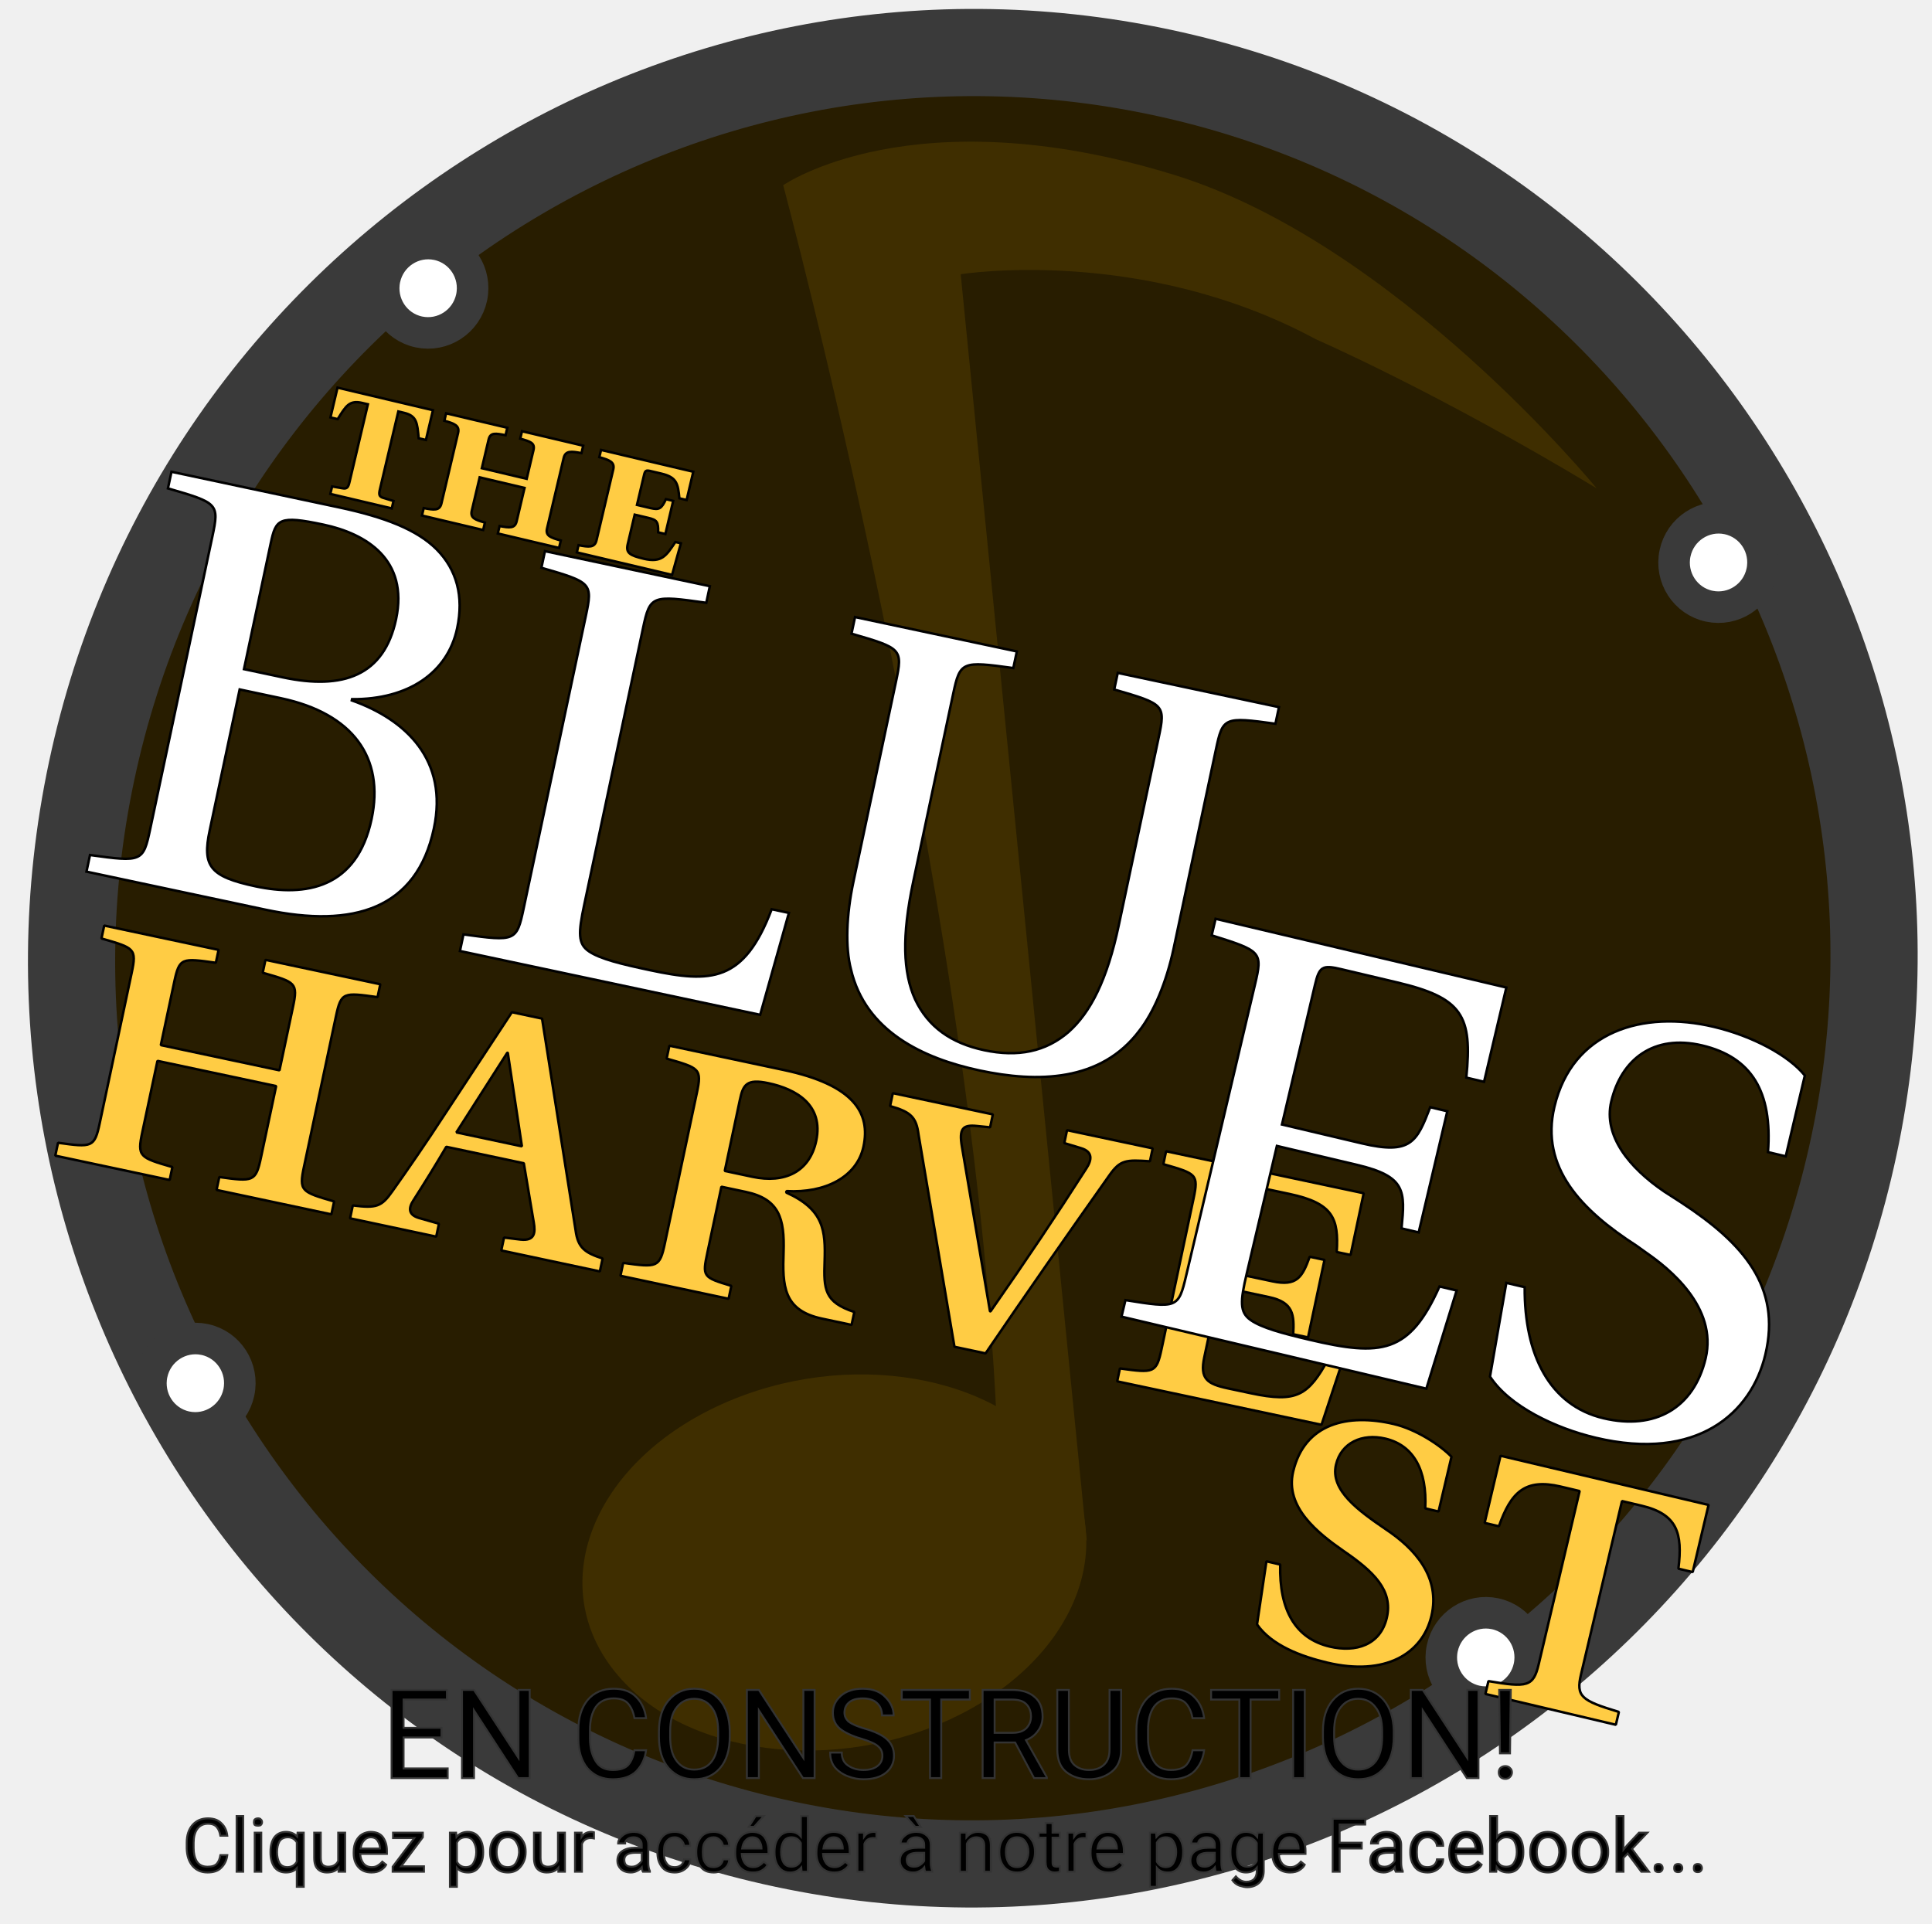
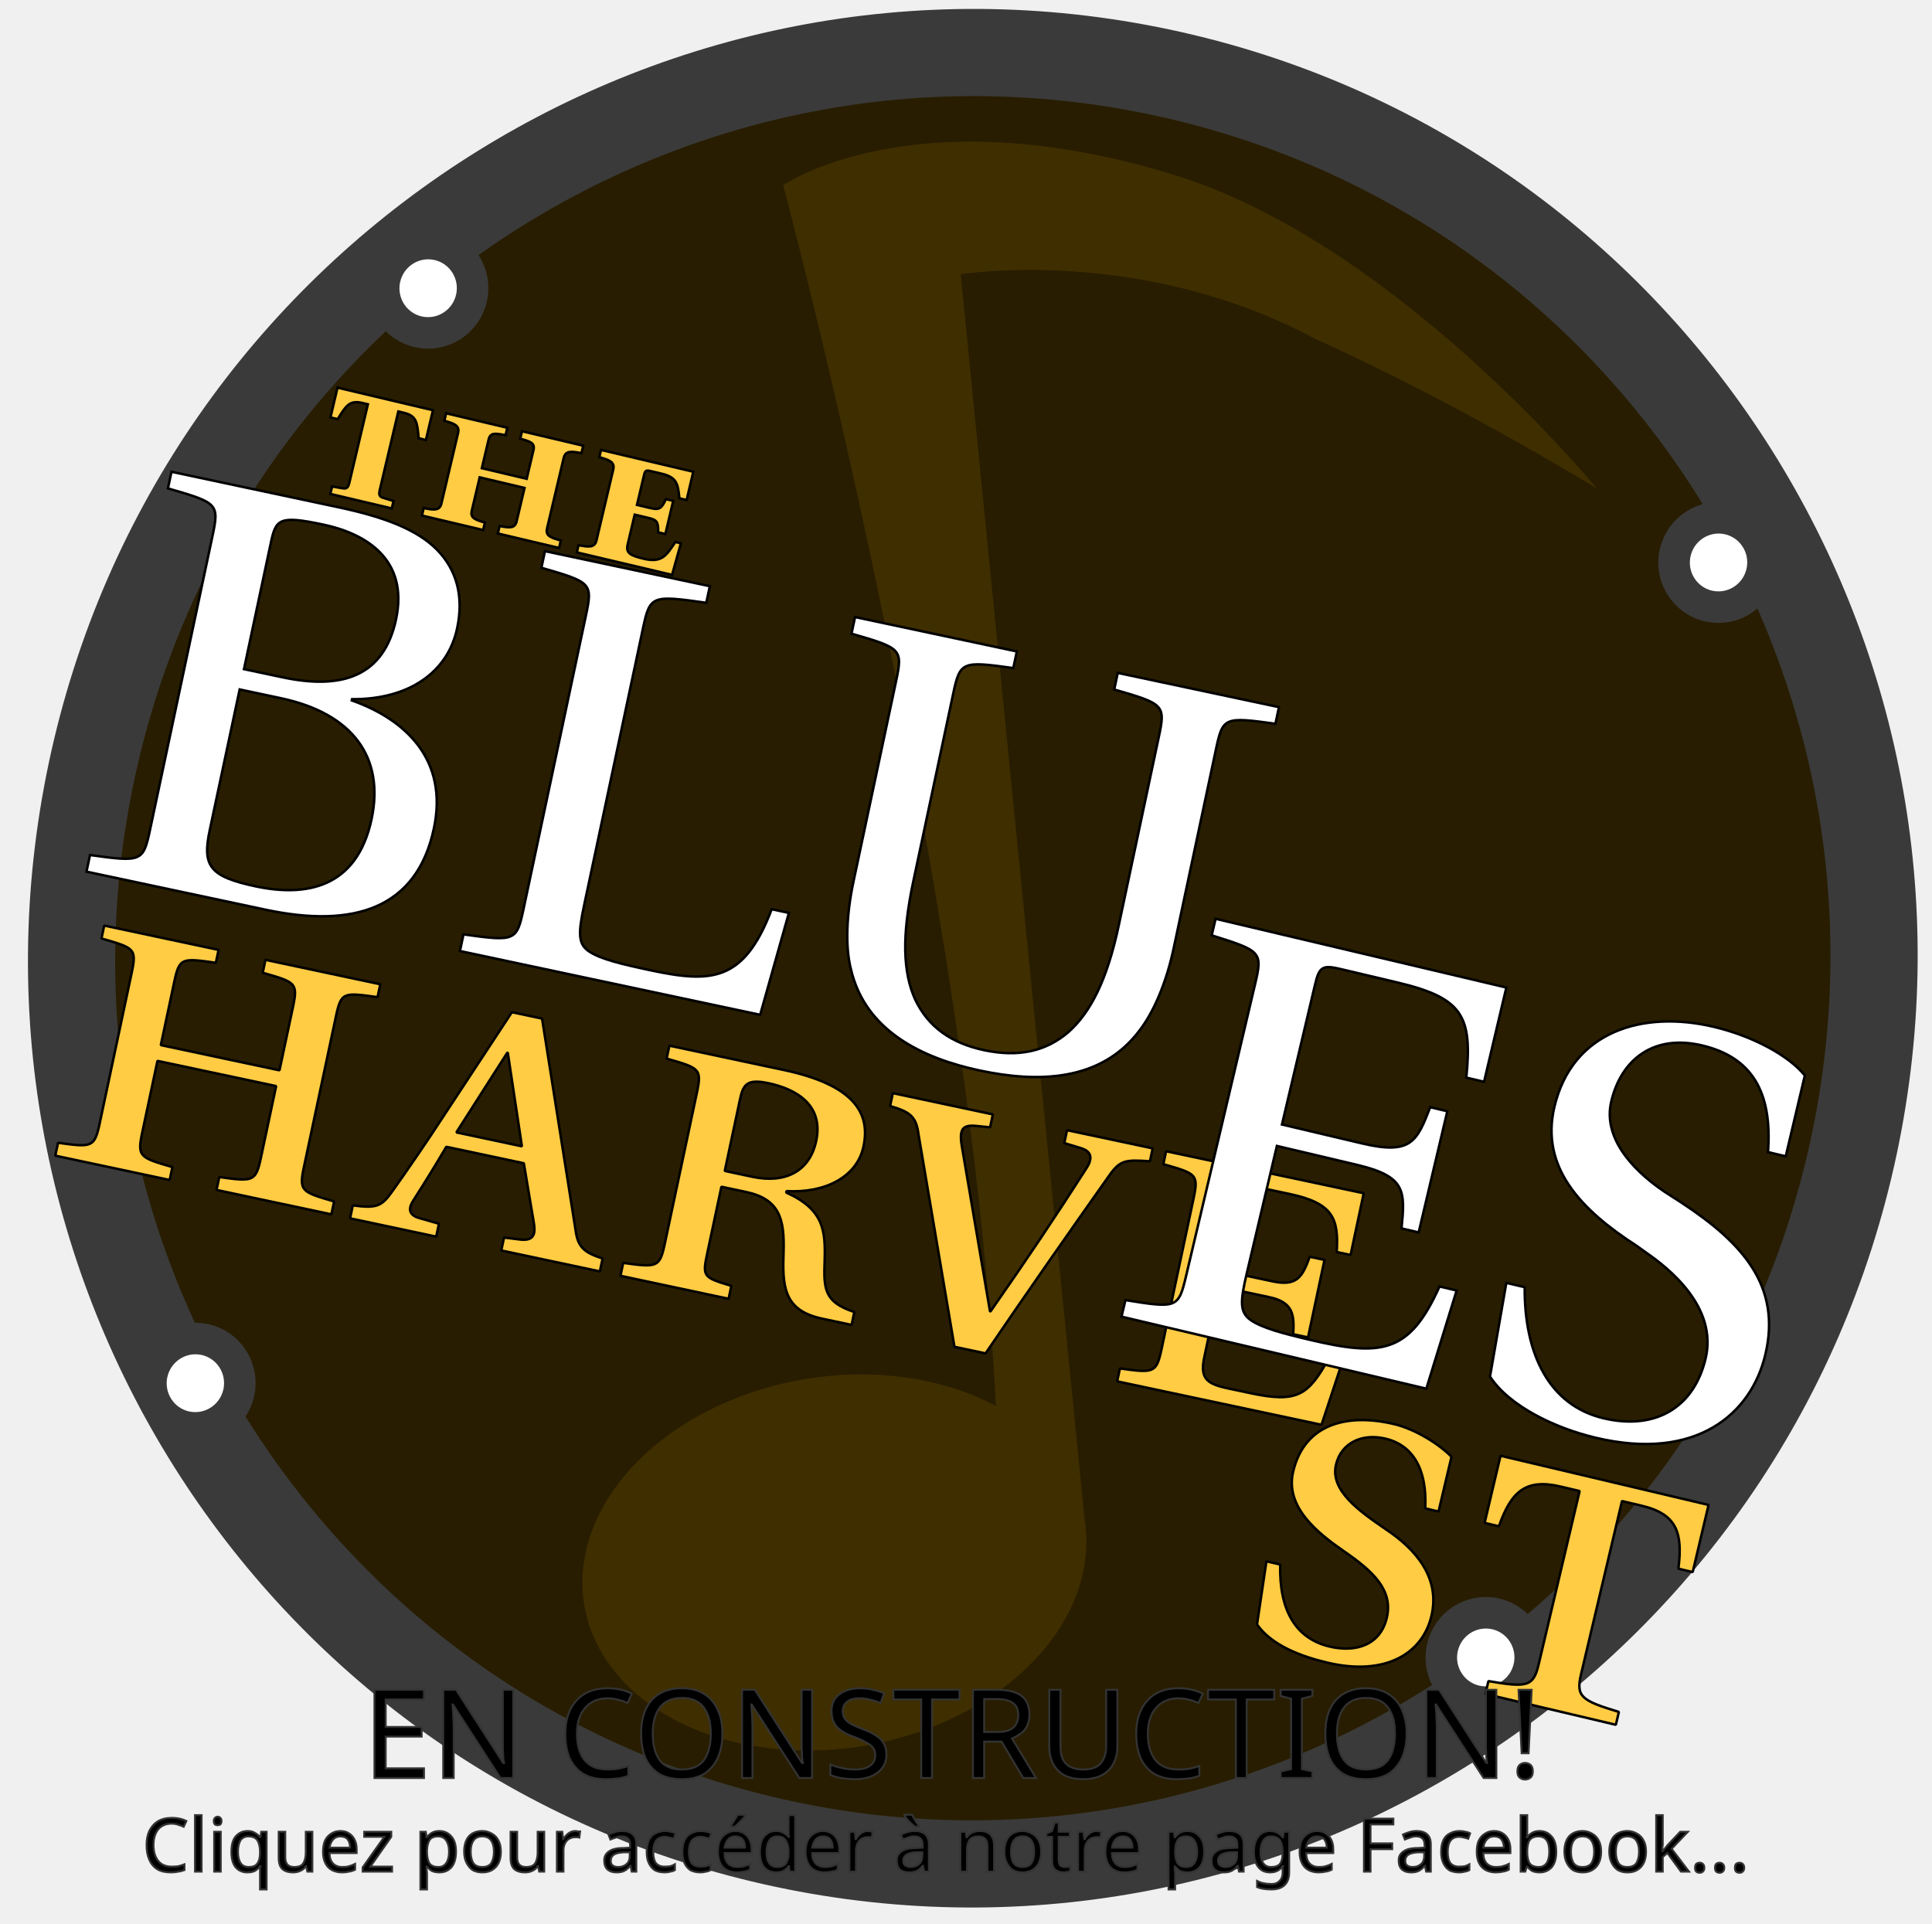
<svg xmlns="http://www.w3.org/2000/svg" xmlns:xlink="http://www.w3.org/1999/xlink" width="78.017mm" height="77.681mm" viewBox="0 0 78.017 77.681" version="1.2" id="svg1149">
  <defs id="defs1146">
    <linearGradient id="linearGradient951">
      <stop style="stop-color:#101010;stop-opacity:1;" offset="0" id="stop947" />
      <stop style="stop-color:#ffffff;stop-opacity:0;" offset="1" id="stop949" />
    </linearGradient>
    <linearGradient xlink:href="#linearGradient951" id="linearGradient953" x1="130.402" y1="118.51" x2="193.326" y2="118.51" gradientUnits="userSpaceOnUse" gradientTransform="translate(-5.035337,1.410246)" />
    <linearGradient xlink:href="#linearGradient951" id="linearGradient1024" gradientUnits="userSpaceOnUse" gradientTransform="translate(-4.198577,-1.097063)" x1="130.402" y1="118.51" x2="193.326" y2="118.51" />
    <linearGradient xlink:href="#linearGradient951" id="linearGradient1028" gradientUnits="userSpaceOnUse" gradientTransform="translate(4.589154,-27.77149)" x1="130.402" y1="118.51" x2="193.326" y2="118.51" />
  </defs>
  <g id="layer1" transform="translate(-77.68631,-75.58295)">
    <g id="g1220" transform="translate(-56.73287,1.61364)">
      <g id="g1234" transform="translate(12.74393,3.106881)">
        <g id="g1220-5" transform="rotate(12) translate(19,-36)">
          <g id="g2929">
            <g id="g4356">
              <rect style="fill-opacity:1;stroke:none;stroke-width:1.103;fill:none" id="rect4244" width="78.017" height="77.681" x="121.675" y="70.862" />
              <ellipse style="fill:#281d00;fill-opacity:1;stroke:#3a3a3a;stroke-width:3.521;stroke-miterlimit:4;stroke-dasharray:none;stroke-opacity:1" id="path32845" cx="161.221" cy="109.703" rx="36.378" ry="36.58" />
              <ellipse style="fill:#ffffff;fill-opacity:1;stroke:#3a3a3a;stroke-width:1.274;stroke-miterlimit:4;stroke-dasharray:none;stroke-opacity:1" id="path32845-7-5" cx="134.081" cy="133.019" rx="1.795" ry="1.805" />
              <ellipse style="fill:#ffffff;fill-opacity:1;stroke:#3a3a3a;stroke-width:1.274;stroke-miterlimit:4;stroke-dasharray:none;stroke-opacity:1" id="path32845-7-5-6" cx="134.081" cy="87.808" rx="1.795" ry="1.805" />
              <ellipse style="fill:#ffffff;fill-opacity:1;stroke:#3a3a3a;stroke-width:1.274;stroke-miterlimit:4;stroke-dasharray:none;stroke-opacity:1" id="path32845-7-5-6-9" cx="187.353" cy="87.808" rx="1.795" ry="1.805" />
              <ellipse style="fill:#ffffff;fill-opacity:1;stroke:#3a3a3a;stroke-width:1.274;stroke-miterlimit:4;stroke-dasharray:none;stroke-opacity:1" id="path32845-7-5-6-9-9" cx="187.353" cy="133.019" rx="1.795" ry="1.805" />
              <ellipse style="fill:#3f2e00;fill-opacity:1;stroke:none;stroke-width:0.681;stroke-opacity:1" id="path30397-2" cx="10.223" cy="207.596" rx="9.983" ry="7.841" transform="matrix(0.8070838,-0.5904369,0.7349644,0.6781057,0,0)" />
              <path style="fill:#3f2e00;fill-opacity:1;stroke:none;stroke-width:0.611px;stroke-linecap:butt;stroke-linejoin:miter;stroke-opacity:1" d="m 166.032,127.723 c -5.411,-20.701 -18.792,-46.965 -18.792,-46.965 0,0 4.364,-4.66 15.305,-3.696 9.37,0.825 19.368,8.838 19.368,8.838 -7.116,-2.466 -12.333,-3.528 -12.333,-3.528 -7.693,-2.258 -14.581,0.412 -14.581,0.412 l 15.613,48.978" id="scythe" />
            </g>
            <g transform="translate(-1,-2) rotate(1.3)">
              <g aria-label="the" id="text16840-2-9" style="font-weight:bold;font-size:8.819px;line-height:1.25;font-family:erewhon;-inkscape-font-specification:'erewhon, Bold';font-variant-caps:all-small-caps;fill:#ffcc44;stroke:url(#linearGradient1028);stroke-width:0.2">
                <path d="m 134.445,92.705 h 0.3 c 0.203,-0.6 0.282,-0.864 0.82,-0.864 h 0.229 v 3.228 c 0,0.212 -0.026,0.3 -0.22,0.309 l -0.423,0.026 v 0.309 h 2.549 v -0.309 l -0.423,-0.026 c -0.194,-0.009 -0.22,-0.097 -0.22,-0.309 v -3.228 h 0.229 c 0.538,0 0.617,0.265 0.82,0.864 h 0.3 v -1.235 h -3.96 z" id="path1407" style="stroke:#000000;fill:#ffcc44;fill-opacity:1;stroke-opacity:1;stroke-width:0.1;stroke-dasharray:none" />
                <path d="m 138.952,95.712 h 2.54 v -0.309 c -0.415,-0.018 -0.626,-0.044 -0.626,-0.344 v -1.385 h 1.861 v 1.385 c 0,0.3 -0.212,0.326 -0.626,0.344 v 0.309 h 2.54 v -0.309 c -0.415,-0.018 -0.653,-0.035 -0.653,-0.344 v -2.928 c 0,-0.309 0.238,-0.335 0.653,-0.353 v -0.309 h -2.54 v 0.309 c 0.415,0.018 0.626,0.026 0.626,0.326 v 1.191 h -1.861 v -1.191 c 0,-0.3 0.212,-0.309 0.626,-0.326 v -0.309 h -2.54 v 0.309 c 0.415,0.018 0.653,0.044 0.653,0.353 v 2.928 c 0,0.309 -0.238,0.326 -0.653,0.344 z" id="path1409" style="stroke:#000000;fill:#ffcc44;fill-opacity:1;stroke-opacity:1;stroke-width:0.1;stroke-dasharray:none" />
                <path d="m 145.382,95.721 h 3.951 l 0.053,-1.323 h -0.229 c -0.229,0.617 -0.335,0.952 -1.085,0.952 -0.582,0 -0.767,-0.062 -0.767,-0.423 v -1.226 h 0.556 c 0.362,0 0.441,0.053 0.529,0.476 h 0.3 V 92.802 H 148.389 c -0.088,0.423 -0.168,0.494 -0.529,0.494 h -0.556 v -1.244 c 0,-0.168 0.026,-0.212 0.203,-0.212 h 0.467 c 0.626,0 0.741,0.229 0.935,0.803 h 0.3 v -1.173 h -3.828 v 0.3 c 0.415,0.018 0.661,0.044 0.661,0.353 v 2.946 c 0,0.309 -0.247,0.335 -0.661,0.353 z" id="path1411" style="stroke:#000000;fill:#ffcc44;fill-opacity:1;stroke-opacity:1;stroke-width:0.1;stroke-dasharray:none" />
              </g>
            </g>
            <g aria-label="harvest" id="text16840-2" style="font-size:19.756px;line-height:1.25;font-family:erewhon;-inkscape-font-specification:'erewhon, Normal';font-variant-caps:all-small-caps;fill:#ffcc44;stroke:url(#linearGradient953);stroke-width:0.2" transform="translate(1.405527,0.3125027)">
              <path d="m 125.232,124.894 h 4.722 v -0.533 c -1.383,-0.099 -1.482,-0.119 -1.482,-1.126 v -2.944 h 4.899 v 2.944 c 0,1.008 -0.099,1.027 -1.482,1.126 v 0.533 h 4.741 v -0.533 c -1.383,-0.099 -1.482,-0.119 -1.482,-1.126 v -6.203 c 0,-1.008 0.099,-1.008 1.482,-1.106 v -0.533 h -4.741 v 0.533 c 1.383,0.099 1.482,0.099 1.482,1.106 v 2.608 h -4.899 v -2.608 c 0,-1.008 0.099,-1.008 1.482,-1.106 v -0.533 h -4.722 v 0.533 c 1.383,0.099 1.482,0.099 1.482,1.106 v 6.203 c 0,1.008 -0.099,1.027 -1.482,1.126 z" id="path1392" style="fill:#ffcc44;fill-opacity:1;stroke:#000000;stroke-width:0.1;stroke-linejoin:bevel;stroke-dasharray:none;stroke-opacity:1" />
              <path d="m 137.402,124.894 h 3.556 v -0.533 l -0.849,-0.059 c -0.435,-0.04 -0.494,-0.296 -0.356,-0.652 0.296,-0.79 0.553,-1.501 0.849,-2.39 h 3.2 l 0.889,2.252 c 0.158,0.395 0.198,0.731 -0.375,0.79 l -0.672,0.059 v 0.533 h 4.07 v -0.533 c -0.751,-0.079 -1.067,-0.217 -1.304,-0.889 l -3.102,-8.08 h -1.245 l -1.798,4.603 c -0.454,1.185 -1.027,2.568 -1.422,3.477 -0.296,0.691 -0.474,0.81 -1.442,0.889 z m 3.477,-4.287 1.343,-3.576 h 0.02 l 1.343,3.576 z" id="path1394" style="fill:#ffcc44;fill-opacity:1;stroke:#000000;stroke-width:0.1;stroke-linejoin:bevel;stroke-dasharray:none;stroke-opacity:1" />
              <path d="m 148.564,124.894 h 4.465 v -0.533 c -1.205,-0.099 -1.225,-0.119 -1.225,-1.126 v -2.707 h 1.008 c 1.383,0 1.758,0.731 1.995,2.055 0.237,1.343 0.474,2.311 2.074,2.311 h 1.225 v -0.533 c -1.264,-0.138 -1.403,-0.632 -1.6,-1.758 -0.217,-1.205 -0.454,-2.035 -2.094,-2.39 v -0.059 c 1.541,-0.237 2.667,-1.146 2.667,-2.41 0,-1.363 -0.869,-2.351 -3.793,-2.351 h -4.722 v 0.533 c 1.383,0.099 1.482,0.099 1.482,1.106 v 6.203 c 0,1.008 -0.099,1.027 -1.482,1.126 z m 3.24,-5.018 v -2.924 c 0,-0.632 0.079,-0.909 0.988,-0.909 1.146,0 2.371,0.395 2.371,1.877 0,1.284 -0.889,1.956 -2.213,1.956 z" id="path1396" style="fill:#ffcc44;fill-opacity:1;stroke:#000000;stroke-width:0.1;stroke-linejoin:bevel;stroke-dasharray:none;stroke-opacity:1" />
              <path d="m 157.79,115.925 c 0.869,0.059 1.126,0.217 1.363,0.889 l 3.2,8.08 h 1.284 c 1.106,-2.707 2.252,-5.413 3.398,-8.08 0.296,-0.691 0.514,-0.751 1.482,-0.889 v -0.533 h -3.536 v 0.533 l 0.691,0.059 c 0.533,0.04 0.533,0.395 0.395,0.751 -0.81,2.153 -1.561,4.03 -2.588,6.46 h -0.02 l -2.489,-6.263 c -0.277,-0.691 -0.158,-0.889 0.415,-0.948 l 0.533,-0.059 v -0.533 h -4.129 z" id="path1398" style="fill:#ffcc44;fill-opacity:1;stroke:#000000;stroke-width:0.1;stroke-linejoin:bevel;stroke-dasharray:none;stroke-opacity:1" />
              <path d="m 169.07,124.894 h 8.436 l 0.296,-2.667 h -0.573 c -0.494,1.62 -0.869,2.015 -2.786,2.015 h -0.929 c -0.869,0 -1.205,-0.138 -1.205,-1.027 v -2.924 h 2.055 c 1.008,0 1.146,0.494 1.264,1.264 h 0.612 v -3.2 h -0.612 c -0.119,0.869 -0.257,1.284 -1.264,1.284 h -2.055 v -2.805 c 0,-0.77 0.356,-0.79 0.83,-0.79 h 1.166 c 1.798,0 2.153,0.553 2.351,1.897 h 0.573 v -2.548 h -8.159 v 0.533 c 1.383,0.099 1.482,0.099 1.482,1.106 v 6.203 c 0,1.008 -0.099,1.027 -1.482,1.126 z" id="path1400" style="fill:#ffcc44;fill-opacity:1;stroke:#000000;stroke-width:0.1;stroke-linejoin:bevel;stroke-dasharray:none;stroke-opacity:1" />
              <g transform="translate(0,5) rotate(1.3)">
                <path d="m 179.284,121.714 0.217,2.568 c 0.77,0.691 2.035,0.849 3.121,0.849 2.39,0 3.655,-1.225 3.655,-2.805 0,-1.6 -1.264,-2.489 -2.608,-2.983 -1.225,-0.474 -2.548,-1.008 -2.548,-2.074 0,-0.909 0.731,-1.482 1.699,-1.482 1.166,0 1.936,0.849 2.213,2.371 h 0.553 v -2.272 c -0.553,-0.356 -1.64,-0.751 -2.568,-0.751 -1.897,0 -3.517,0.79 -3.517,2.805 0,1.482 1.561,2.193 2.707,2.647 1.383,0.533 2.331,1.087 2.331,2.232 0,1.126 -0.889,1.659 -1.976,1.659 -1.422,0 -2.331,-0.968 -2.707,-2.766 z" id="path1402" style="fill:#ffcc44;fill-opacity:1;stroke:#000000;stroke-width:0.1;stroke-linejoin:bevel;stroke-dasharray:none;stroke-opacity:1" />
                <path d="m 187.502,118.177 h 0.593 c 0.158,-1.442 0.573,-2.134 2.055,-2.134 h 0.79 v 7.191 c 0,0.929 -0.237,1.027 -1.818,1.126 v 0.533 h 5.413 v -0.533 c -1.58,-0.099 -1.837,-0.198 -1.837,-1.126 v -7.191 h 0.81 c 1.482,0 1.877,0.691 2.035,2.134 h 0.593 v -2.786 h -8.633 z" id="path1404" style="fill:#ffcc44;fill-opacity:1;stroke:#000000;stroke-width:0.1;stroke-linejoin:bevel;stroke-dasharray:none;stroke-opacity:1" />
              </g>
            </g>
            <g aria-label="BLUES" id="blues" style="font-size:25.4px;line-height:1.25;font-family:erewhon;-inkscape-font-specification:'erewhon, Normal';fill:#ffffff;stroke:#101010;stroke-width:0.1">
              <path d="m 125.484,113.724 h 7.391 c 3.632,0 5.969,-1.295 5.969,-4.623 0,-2.819 -2.007,-4.064 -4.318,-4.369 v -0.051 c 2.235,-0.457 3.556,-1.854 3.556,-3.683 0,-1.321 -0.508,-2.311 -1.473,-2.946 -0.94,-0.61 -2.311,-0.838 -4.216,-0.838 h -6.909 v 0.686 c 2.108,0.152 2.159,0.178 2.159,1.524 v 12.09 c 0,1.346 -0.051,1.372 -2.159,1.524 z m 4.521,-2.667 v -5.817 h 1.702 c 2.972,0 4.597,1.473 4.597,4.013 0,2.87 -1.956,3.632 -4.013,3.632 -1.905,0 -2.286,-0.356 -2.286,-1.829 z m 0,-6.655 v -5.182 c 0,-1.016 0.076,-1.194 1.93,-1.194 1.753,0 3.658,0.66 3.658,3.124 0,2.337 -1.499,3.251 -3.988,3.251 z" id="path1334" style="fill:#ffffff;fill-opacity:1;stroke:#000000;stroke-width:0.1;stroke-dasharray:none;stroke-opacity:1" />
              <path d="m 140.902,113.724 h 12.395 l 0.279,-4.267 h -0.711 c -0.483,3.124 -1.778,3.429 -4.293,3.429 -1.194,0 -2.057,-0.025 -2.565,-0.229 -0.508,-0.203 -0.584,-0.635 -0.584,-1.803 V 99.424 c 0,-1.346 0.076,-1.372 2.286,-1.524 v -0.686 h -6.807 v 0.686 c 2.108,0.152 2.159,0.178 2.159,1.524 v 12.09 c 0,1.346 -0.051,1.372 -2.159,1.524 z" id="path1336" style="fill:#ffffff;fill-opacity:1;stroke:#000000;stroke-width:0.1;stroke-dasharray:none;stroke-opacity:1" />
              <path d="m 153.704,97.9 c 2.108,0.152 2.159,0.178 2.159,1.524 v 8.255 c 0,1.397 0.229,2.667 0.635,3.48 1.092,2.337 3.607,2.921 5.944,2.921 2.362,0 4.877,-0.559 5.969,-2.921 0.406,-0.838 0.66,-2.108 0.66,-3.531 v -8.204 c 0,-1.346 0.051,-1.372 2.134,-1.524 v -0.686 h -6.655 v 0.686 c 2.108,0.152 2.159,0.178 2.159,1.524 v 7.747 c 0,2.261 -0.381,3.683 -1.092,4.648 -0.737,0.965 -1.778,1.422 -3.175,1.422 -1.372,0 -2.413,-0.457 -3.15,-1.422 -0.711,-0.965 -1.067,-2.388 -1.067,-4.648 v -7.747 c 0,-1.346 0.076,-1.372 2.159,-1.524 v -0.686 h -6.68 z" id="path1338" style="fill:#ffffff;fill-opacity:1;stroke:#000000;stroke-width:0.1;stroke-dasharray:none;stroke-opacity:1" />
              <g transform="translate(0,5) rotate(1.3)">
                <path d="m 172.728,113.724 h 12.649 l 0.279,-4.14 h -0.711 c -0.559,2.921 -1.626,3.302 -4.623,3.302 -1.118,0 -1.981,-0.025 -2.489,-0.229 -0.508,-0.203 -0.584,-0.635 -0.584,-1.803 v -5.283 h 3.327 c 2.032,0 2.134,0.584 2.337,2.083 h 0.711 v -5.029 h -0.711 c -0.203,1.473 -0.305,2.057 -2.337,2.057 h -3.327 v -5.791 c 0,-0.762 0.102,-0.864 0.864,-0.864 h 2.337 c 2.718,0 3.277,0.61 3.607,3.099 h 0.737 v -3.912 h -12.065 v 0.686 c 2.108,0.152 2.159,0.178 2.159,1.524 v 12.09 c 0,1.346 -0.051,1.372 -2.159,1.524 z" id="path1340" style="fill:#ffffff;fill-opacity:1;stroke:#000000;stroke-width:0.1;stroke-dasharray:none;stroke-opacity:1" />
                <path d="m 187.537,108.822 0.229,3.835 c 1.041,0.991 3.048,1.422 4.724,1.422 4.216,0 5.893,-2.413 5.893,-4.851 0,-2.819 -1.905,-4.166 -4.699,-5.182 l -0.787,-0.279 c -1.6,-0.61 -2.921,-1.626 -2.921,-3.048 0,-1.753 1.041,-3.048 3.048,-3.048 2.057,0 3.2,1.168 3.581,3.581 h 0.737 v -3.353 c -0.813,-0.635 -2.413,-1.067 -4.039,-1.067 -2.921,0 -5.512,1.473 -5.512,4.623 0,2.515 2.007,3.81 4.521,4.699 l 0.432,0.178 c 1.041,0.406 3.327,1.473 3.327,3.607 0,2.057 -1.321,3.302 -3.454,3.302 -2.235,0 -3.708,-1.753 -4.318,-4.42 z" id="path1342" style="fill:#ffffff;fill-opacity:1;stroke:#000000;stroke-width:0.1;stroke-dasharray:none;stroke-opacity:1" />
              </g>
            </g>
            <g>



              </g>
          </g>
        </g>
      </g>
    </g>
  </g>
  <g id="neons">
-     <text x="1.0cm" y="1.9cm" font-size="5" font-family="Roboto" text-anchor="middle" fill="#000000" stroke="#333333" stroke-width="0.1%">
-       <animate attributeName="fill" values="#000000;#A20000;" dur="3s" repeatCount="indefinite" />
+     <text x="1.0cm" y="1.9cm" font-size="5" font-family="Prompt" text-anchor="middle" fill="#000000" stroke="#333333" stroke-width="0.1%">
+       <animate attributeName="fill" values="#000000;#A20000;#000000" dur="3s" repeatCount="indefinite" />
      EN CONSTRUCTION!
    </text>
-     <text x="1cm" y="2cm" font-size="3" font-family="Roboto" text-anchor="middle" fill="#000000" stroke="#333333" stroke-width="0.1%">
+     <text x="1cm" y="2cm" font-size="3" font-family="Prompt" text-anchor="middle" fill="#000000" stroke="#333333" stroke-width="0.1%">
      <animate attributeName="fill" values="#000000;#A20000;#000000;" dur="3s" repeatCount="indefinite" />
      Cliquez pour accéder à notre page Facebook...
    </text>
  </g>
</svg>
